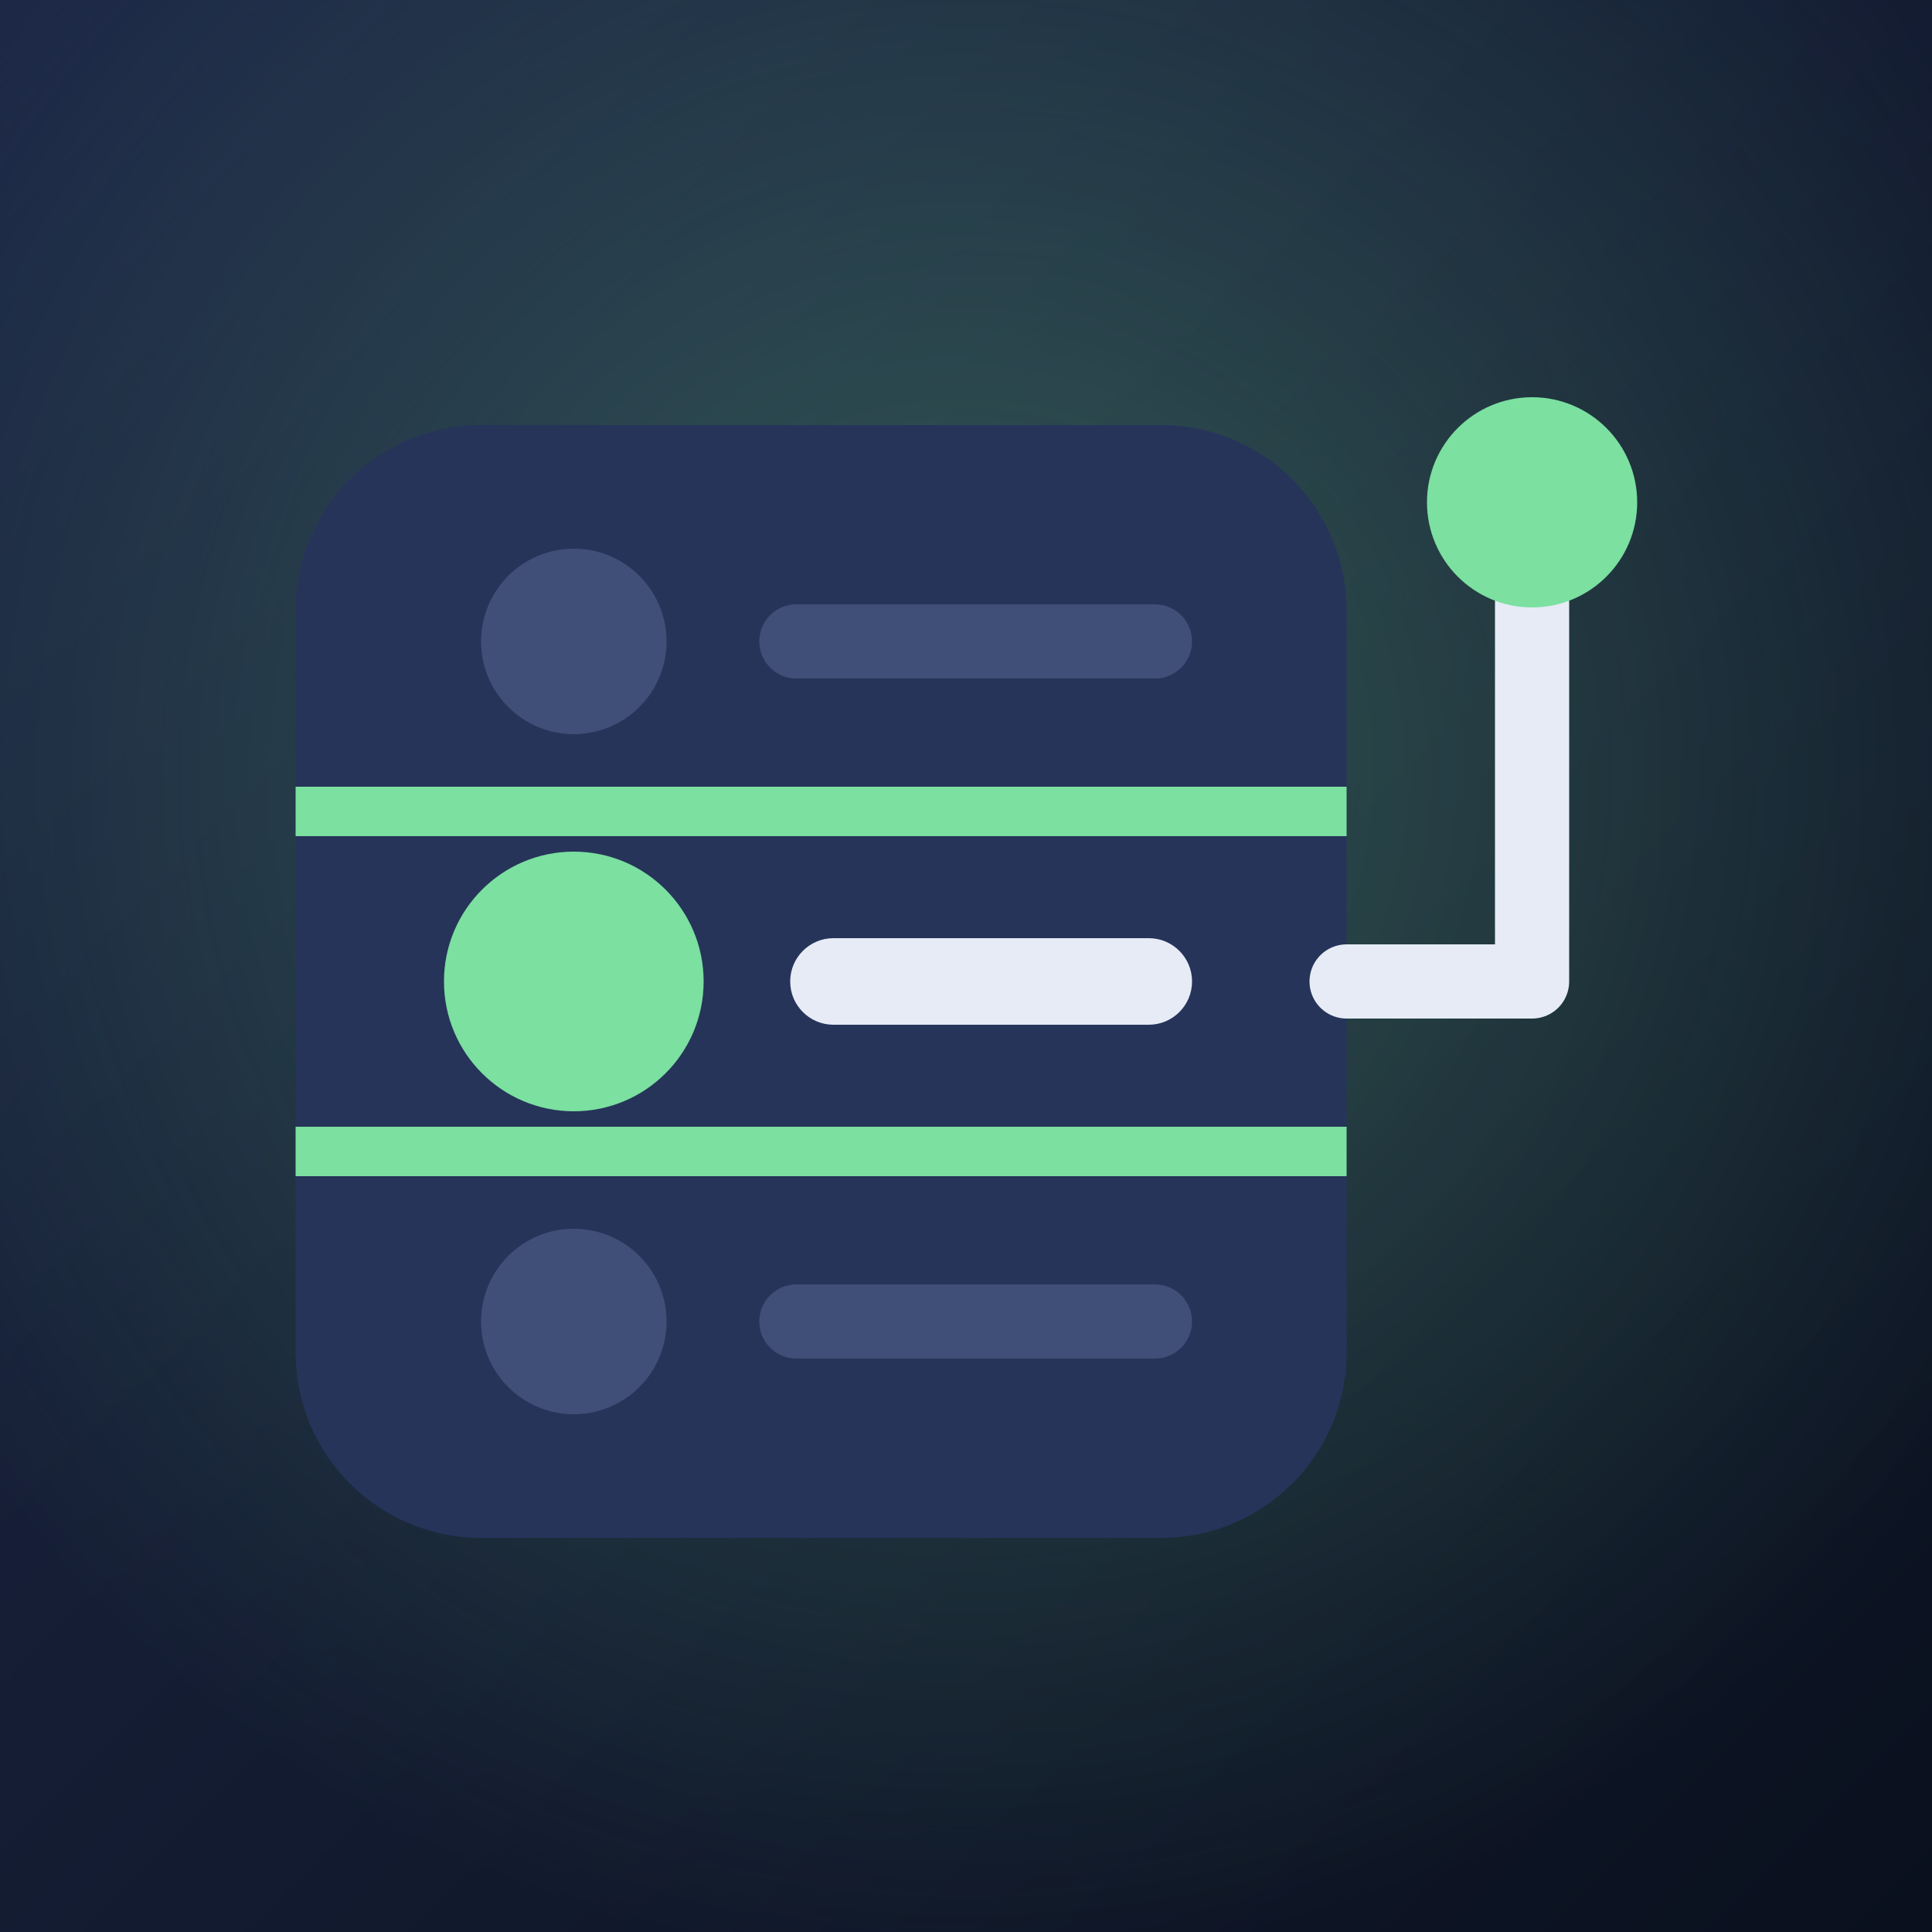
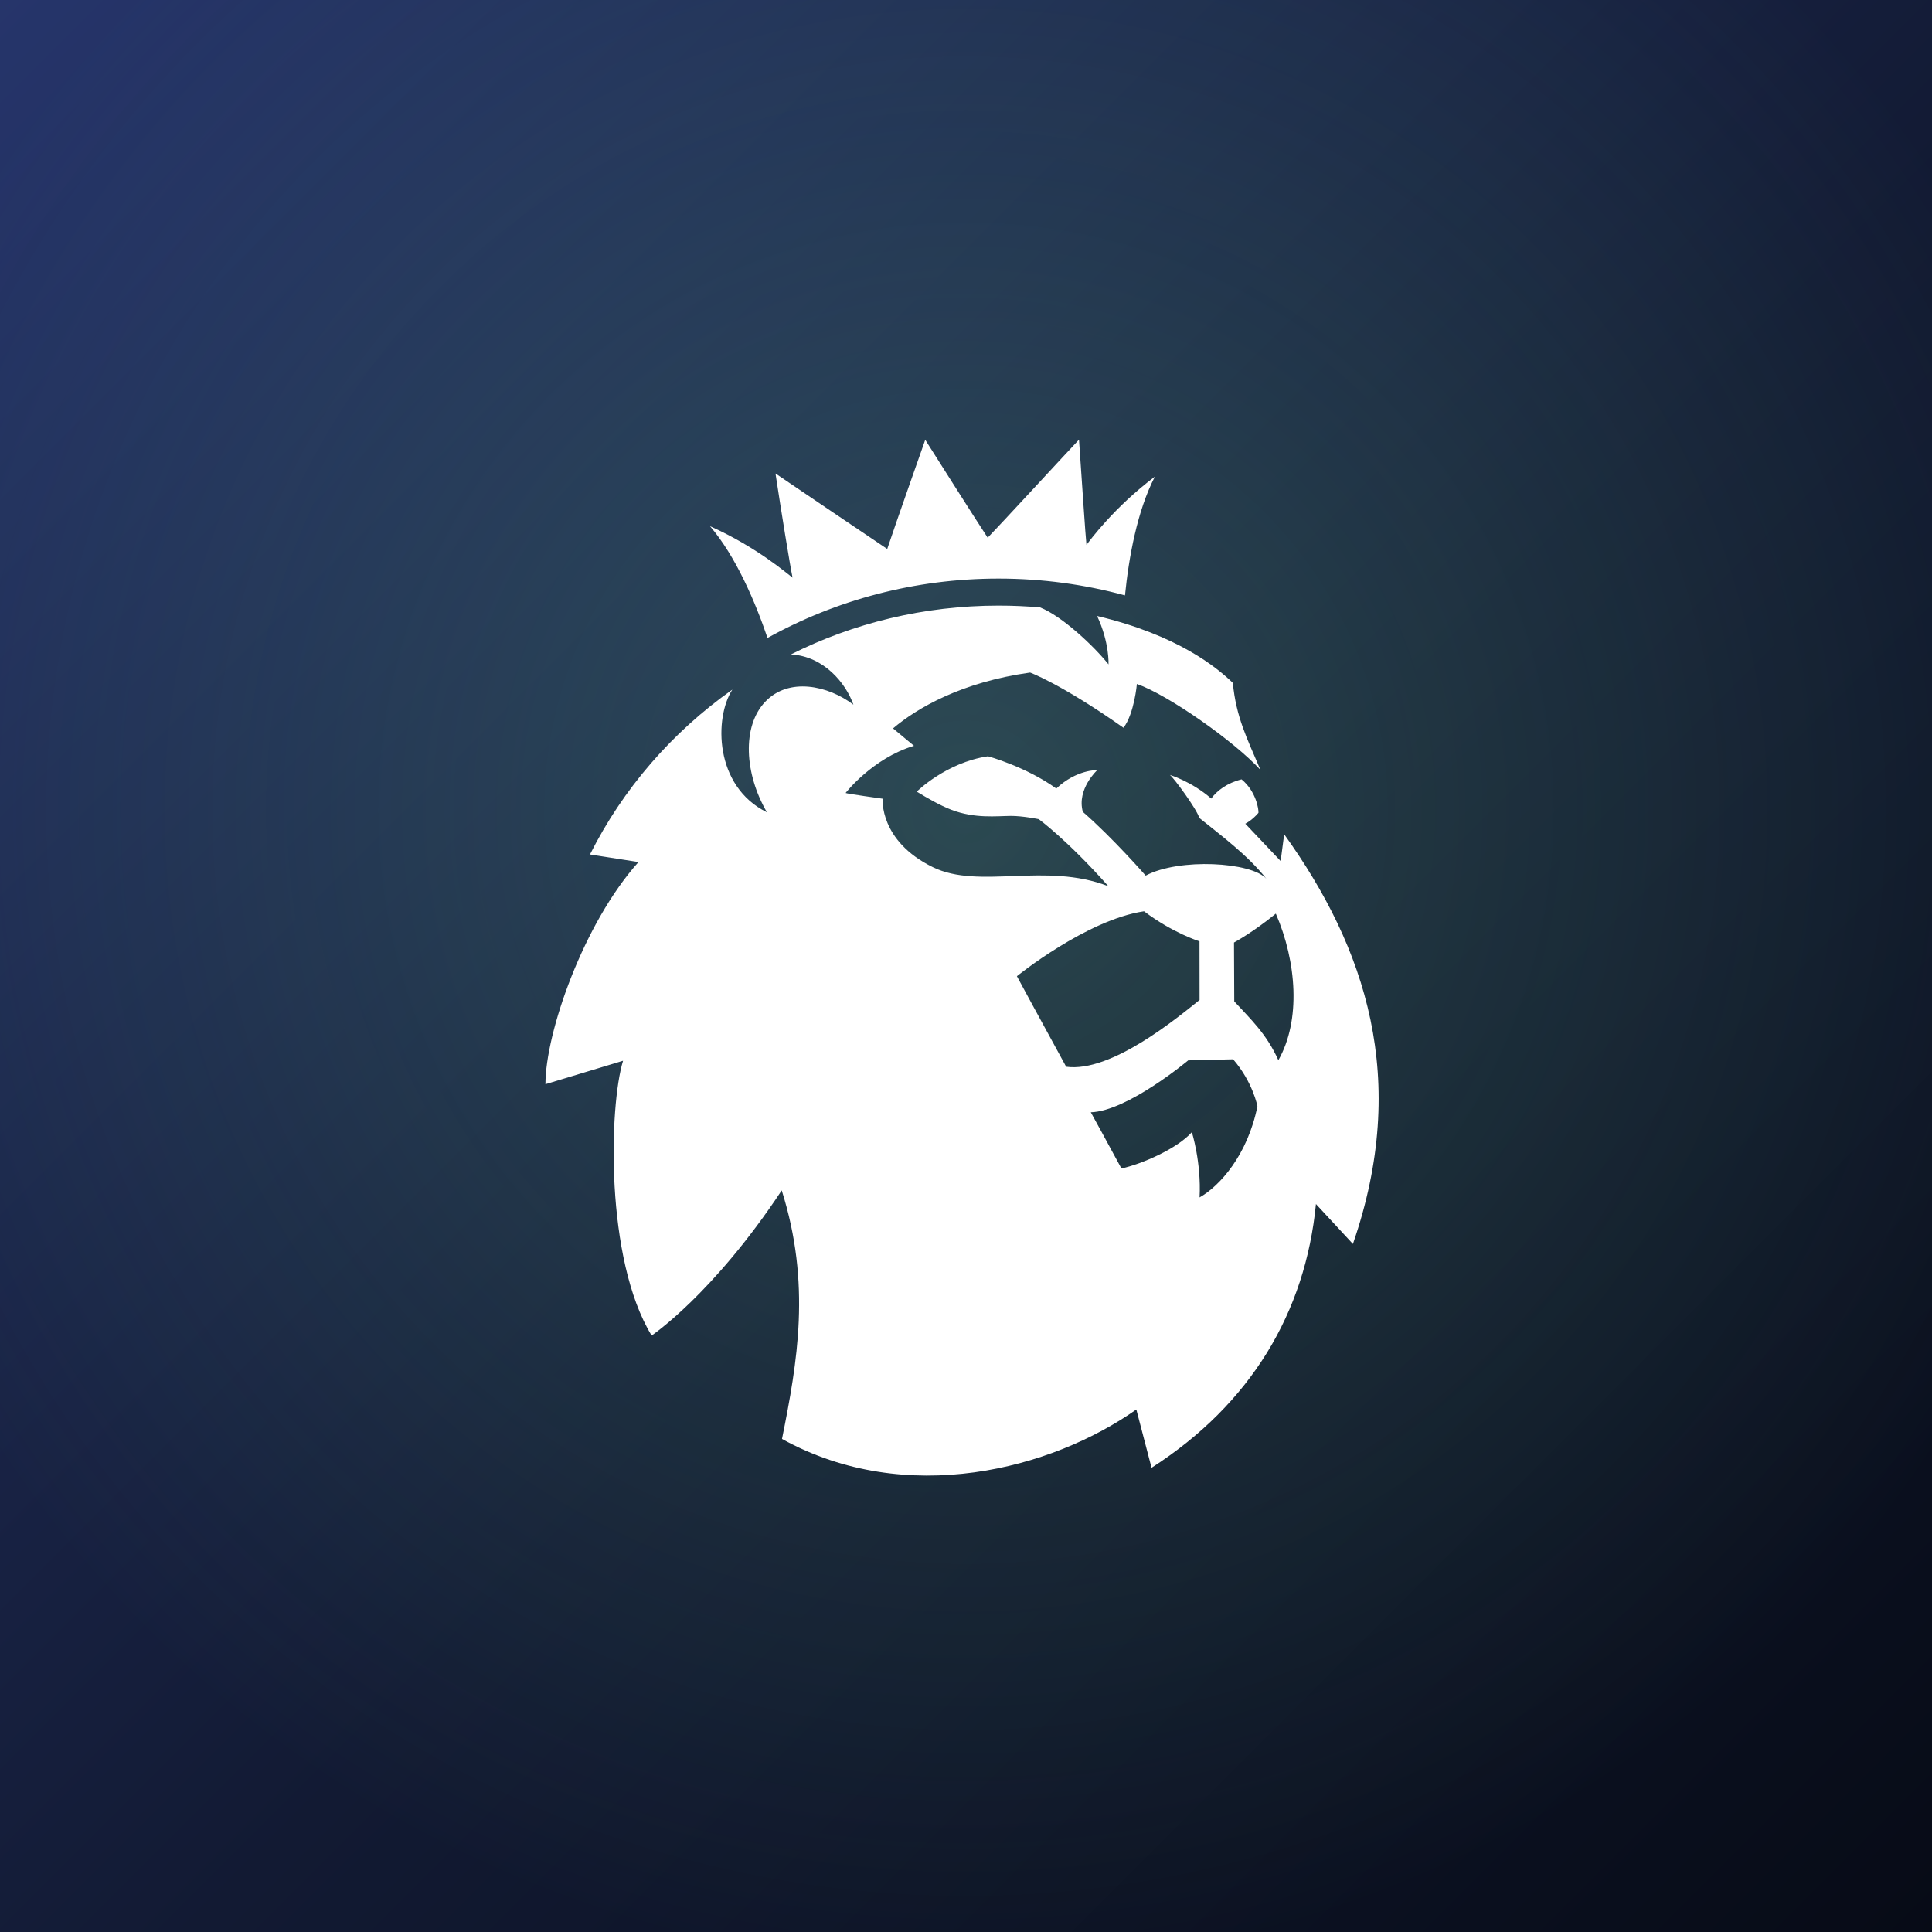
<svg xmlns="http://www.w3.org/2000/svg" width="1024" height="1024" viewBox="0 0 100 100">
  <defs>
    <linearGradient id="ig1" x1="0" y1="0" x2="1" y2="1">
-       <stop offset="0" stop-color="#1d2847" />
-       <stop offset="1" stop-color="#0a101d" />
+       <stop offset="0" stop-color="#26356b" />
+       <stop offset=".55" stop-color="#121a33" />
+       <stop offset="1" stop-color="#070b16" />
    </linearGradient>
-     <radialGradient id="ig2" cx=".5" cy=".4" r=".62">
-       <stop offset="0" stop-color="#7be0a0" stop-opacity=".30" />
+     <radialGradient id="ig2" cx=".5" cy=".42" r=".6">
+       <stop offset="0" stop-color="#7be0a0" stop-opacity=".22" />
      <stop offset="1" stop-color="#7be0a0" stop-opacity="0" />
    </radialGradient>
  </defs>
  <rect width="100" height="100" fill="url(#ig1)" />
  <rect width="100" height="100" fill="url(#ig2)" />
-   <g transform="translate(10.5 12.4) scale(1.6)">
-     <rect x="3" y="6" width="34" height="36" rx="6" fill="#26345a" />
-     <circle cx="12" cy="13" r="3" fill="#3f4f77" />
-     <rect x="18" y="11.8" width="14" height="2.4" rx="1.2" fill="#3f4f77" />
-     <circle cx="12" cy="24" r="4.2" fill="#7be0a0" />
-     <rect x="19" y="22.6" width="13" height="2.8" rx="1.4" fill="#e6ebf5" />
-     <circle cx="12" cy="35" r="3" fill="#3f4f77" />
-     <rect x="18" y="33.8" width="14" height="2.4" rx="1.2" fill="#3f4f77" />
-     <path d="M3 18.5H37M3 29.5H37" stroke="#7be0a0" stroke-width="1.6" fill="none" />
-     <path d="M37 24H43V11" stroke="#e6ebf5" stroke-width="2.4" fill="none" stroke-linecap="round" stroke-linejoin="round" />
-     <circle cx="43" cy="8.5" r="3.4" fill="#7be0a0" />
-   </g>
+   <svg x="24.5" y="21.5" width="51" height="56" viewBox="-6 -2 82 90" preserveAspectRatio="xMidYMid meet">
+     <path d="m 157.587,57.51 0.563,-2.387 4.563,0 0,17.973 c 0,3.51 -0.982,5.967 -3.299,7.792 -1.754,1.334 -4.143,2.316 -7.02,2.316 -3.932,0 -6.74,-1.334 -8.986,-3.51 l 2.879,-4.002 c 1.404,1.334 3.299,2.528 5.756,2.528 3.861,0 5.545,-1.896 5.545,-4.704 l 0,-1.334 c -1.543,1.615 -3.368,2.246 -5.404,2.246 -5.336,0 -9.548,-4.353 -9.548,-9.898 0,-5.477 4.353,-9.688 9.688,-9.688 2.176,10e-4 4.141,1.053 5.263,2.668 m -4.631,2.037 c -2.737,0 -4.915,2.105 -4.915,4.983 0,2.738 2.178,4.914 4.915,4.914 2.737,0 4.913,-2.176 4.913,-4.914 0,-2.878 -2.176,-4.983 -4.913,-4.983 m -29.696,-31.241 c -2.177,0 -4.003,1.264 -4.423,3.3 l 8.704,0 c -0.42,-1.966 -2.174,-3.3 -4.281,-3.3 m 0.281,15.234 c -5.826,0 -10.109,-4.001 -10.109,-9.828 0,-5.266 3.861,-9.969 9.969,-9.969 4.563,0 9.267,3.439 9.267,9.828 0,0.491 0,1.124 -0.14,1.825 l -13.76,0 c 0.49,2.106 2.387,3.512 4.703,3.512 2.106,0 3.721,-0.773 5.055,-2.178 l 3.159,3.229 c -2.035,2.317 -4.984,3.581 -8.144,3.581 m 58.337,-15.234 c -2.176,0 -4,1.264 -4.423,3.3 l 8.705,0 c -0.42,-1.966 -2.176,-3.3 -4.282,-3.3 m 0.282,15.234 c -5.826,0 -10.109,-4.001 -10.109,-9.828 0,-5.266 3.861,-9.969 9.969,-9.969 4.563,0 9.267,3.439 9.267,9.828 0,0.491 0,1.124 -0.14,1.825 l -13.761,0 c 0.493,2.106 2.388,3.512 4.704,3.512 2.105,0 3.72,-0.773 5.055,-2.178 l 3.158,3.229 c -2.036,2.317 -4.985,3.581 -8.143,3.581 m 13.127,15.655 c -2.176,0 -4.001,1.264 -4.422,3.3 l 8.705,0 c -0.422,-1.966 -2.177,-3.3 -4.283,-3.3 m 0.281,15.233 c -5.828,0 -10.109,-4.001 -10.109,-9.828 0,-5.266 3.861,-9.969 9.969,-9.969 4.563,0 9.268,3.439 9.268,9.828 0,0.491 0,1.124 -0.143,1.825 l -13.758,0 c 0.491,2.106 2.387,3.51 4.703,3.51 2.106,0 3.721,-0.772 5.055,-2.176 l 3.158,3.229 c -2.036,2.318 -4.983,3.581 -8.143,3.581 m -86.349,-15.233 c -2.177,0 -4.001,1.264 -4.423,3.3 l 8.705,0 c -0.42,-1.966 -2.175,-3.3 -4.282,-3.3 m 0.281,15.233 c -5.826,0 -10.109,-4.001 -10.109,-9.828 0,-5.266 3.86,-9.969 9.967,-9.969 4.564,0 9.268,3.439 9.268,9.828 0,0.491 0,1.124 -0.14,1.825 l -13.761,0 c 0.492,2.106 2.389,3.51 4.705,3.51 2.105,0 3.719,-0.772 5.055,-2.176 l 3.158,3.229 c -2.035,2.318 -4.983,3.581 -8.143,3.581 m -28.852,-0.491 0,-27.87 5.545,0 0,22.605 12.075,0 0,5.265 -17.62,0 z m 21.13,-30.888 0,-18.815 4.493,0 0.563,2.738 c 0.841,-1.756 2.525,-2.948 4.773,-2.948 0.491,0 0.982,0.069 1.474,0.21 l 0,4.984 c -0.633,-0.14 -1.192,-0.211 -1.825,-0.211 -2.527,0 -4.282,1.545 -4.282,4.563 l 0,9.478 -5.196,0 z m 91.544,0 0,-18.815 4.492,0 0.562,2.738 c 0.843,-1.756 2.527,-2.948 4.774,-2.948 0.492,0 0.982,0.069 1.475,0.21 l 0,4.984 c -0.633,-0.14 -1.193,-0.211 -1.826,-0.211 -2.527,0 -4.281,1.545 -4.281,4.563 l 0,9.478 -5.196,0 z m -36.295,-11.093 c 0,-2.036 -1.123,-3.3 -2.879,-3.3 -2.035,0 -3.088,1.264 -3.088,3.371 l 0,11.021 -5.195,0 0,-11.092 c 0,-2.036 -1.123,-3.3 -2.878,-3.3 -2.036,0 -3.089,1.264 -3.089,3.371 l 0,11.021 -5.195,0 0,-18.814 4.563,0 0.563,2.457 c 0,0 1.123,-2.948 4.633,-2.948 2.178,0 4.002,0.912 5.266,2.809 l 0.141,0.21 0.141,-0.21 c 1.826,-2.598 4.072,-2.809 5.476,-2.809 4.001,0 6.739,3.019 6.739,7.301 l 0,12.005 -5.195,0 0,-11.093 -0.003,0 z m 10.46,-10.248 c -1.825,0 -3.229,-1.405 -3.229,-3.16 0,-1.825 1.404,-3.229 3.229,-3.229 1.825,0 3.229,1.403 3.229,3.229 0,1.754 -1.404,3.16 -3.229,3.16 m -2.667,2.526 5.194,0 0,18.813 -5.194,0 0,-18.813 z m -34.049,35.313 c -2.809,0 -4.913,2.105 -4.913,4.983 0,2.738 2.104,4.914 4.913,4.914 2.738,0 4.844,-2.176 4.844,-4.914 0,-2.878 -2.106,-4.983 -4.844,-4.983 m -1.053,14.881 c -4.984,0 -9.336,-4.563 -9.336,-9.898 0,-5.265 4.352,-9.688 9.336,-9.688 2.809,0 4.703,0.982 5.827,2.737 l 0.562,-2.457 4.563,0 0,18.814 -4.563,0 -0.562,-2.388 c -1.124,1.687 -3.229,2.88 -5.827,2.88 m 44.719,0 c -4.142,0 -9.195,-2.246 -9.195,-9.266 l 0,-10.04 5.193,0 0,9.688 c 0,3.229 1.476,4.633 4.002,4.633 2.316,0 4.002,-1.614 4.002,-4.633 l 0,-9.688 5.195,0 0,10.04 c 0,7.02 -5.125,9.266 -9.197,9.266 m -88.244,-46.051 3.23,0 c 2.809,0 4.844,-1.544 4.844,-4.353 0,-2.81 -2.035,-4.283 -4.844,-4.283 l -3.23,0 0,8.636 z m -5.545,14.672 0,-28.573 9.055,0 c 5.897,0 10.32,3.51 10.32,9.548 0,6.107 -4.353,9.688 -10.32,9.688 l -3.51,0 0,9.337 -5.545,0 z" fill="#fff" />
+     <path d="m 60.785,39.447 c -1.885,1.544 -3.482,2.405 -3.482,2.405 l 0.022,4.895 c 1.347,1.466 2.676,2.681 3.671,4.895 1.888,-3.316 1.525,-8.19 -0.211,-12.196 m -1.532,16.025 c 0,0 -0.385,-2.019 -2.023,-3.904 l -3.736,0.089 c 0,0 -5.036,4.222 -8.108,4.322 0,0 1.692,3.071 2.549,4.676 1.688,-0.361 4.662,-1.661 5.861,-3.022 0,0 0.792,2.49 0.643,5.43 1.681,-0.949 3.998,-3.528 4.815,-7.591 m -4.815,-8.841 -0.007,-4.878 c 0,0 -2.233,-0.698 -4.615,-2.501 -4.786,0.705 -10.581,5.402 -10.581,5.402 0,0 1.957,3.624 4.1,7.534 3.765,0.514 9.314,-4.127 11.104,-5.558 m 12.763,20.311 -3.079,-3.326 c -0.879,8.99 -5.392,16.624 -13.682,21.948 l -1.267,-4.849 c -7.037,4.959 -19.114,8.176 -29.488,2.451 1.289,-6.412 2.433,-12.908 -0.022,-20.687 -5.744,8.679 -10.828,12.079 -10.828,12.079 C 4.953,68.199 5.301,55.444 6.46,51.689 L 0,53.641 C 0,49.354 3.163,40.261 7.745,35.153 L 3.711,34.523 l -0.004,0 C 6.449,29.057 10.541,24.346 15.548,20.807 l 0.007,-0.004 c -1.503,2.317 -1.525,8.034 2.879,10.209 -1.87,-3.199 -2.095,-7.152 -0.142,-9.199 1.954,-2.065 5.24,-1.357 7.338,0.244 -0.625,-1.785 -2.455,-4.031 -5.196,-4.183 l -0.004,0 c 5.178,-2.6 11.057,-4.063 17.277,-4.063 1.162,0 2.32,0.05 3.453,0.149 l 0,0 c 1.808,0.708 4.463,3.195 5.701,4.743 0,0 0.087,-1.824 -0.951,-4.028 6.736,1.601 9.949,4.276 11.296,5.565 0.276,2.841 1.147,4.545 2.299,7.244 -2.182,-2.384 -7.665,-6.231 -10.283,-7.152 0,0 -0.214,2.462 -1.115,3.645 -5.214,-3.67 -7.774,-4.594 -7.774,-4.594 -5.723,0.801 -9.405,2.954 -11.405,4.647 l 1.743,1.449 c -3.45,1.034 -5.69,3.925 -5.69,3.925 0.025,0.053 3.083,0.478 3.083,0.478 0,0 -0.312,3.503 4.183,5.7 3.853,1.881 9.39,-0.453 14.604,1.587 -3.428,-3.861 -5.799,-5.586 -5.799,-5.586 0,0 -1.362,-0.276 -2.32,-0.269 -1.198,0.007 -2.985,0.237 -4.942,-0.507 -0.937,-0.358 -2.03,-0.988 -2.887,-1.513 0,0 2.407,-2.412 5.926,-2.944 0,0 3.174,0.871 5.686,2.685 1.67,-1.587 3.413,-1.537 3.413,-1.537 0,0 -1.728,1.573 -1.206,3.478 2.509,2.182 5.232,5.306 5.232,5.306 2.774,-1.481 8.805,-1.141 10.044,0.262 -1.569,-1.987 -3.831,-3.645 -5.581,-5.062 -0.214,-0.744 -2.124,-3.337 -2.447,-3.578 0,0 1.816,0.546 3.439,1.966 0.465,-0.648 1.336,-1.307 2.524,-1.598 1.22,0.999 1.438,2.533 1.405,2.788 -0.548,0.641 -1.093,0.903 -1.093,0.903 l 2.941,3.107 0.294,-2.228 c 6.776,9.44 10.469,20.364 5.719,34.098 M 13.692,7.198 c 3.907,1.746 6.416,3.95 6.874,4.286 -0.207,-0.985 -0.977,-5.724 -1.42,-8.668 2.277,1.541 7.56,5.119 9.299,6.28 0.708,-2.129 3.163,-9.082 3.163,-9.082 0,0 4.437,7.007 5.196,8.144 C 37.73,7.212 43.031,1.456 44.404,0 c 0.229,3.312 0.541,8.048 0.621,8.76 0.265,-0.351 2.295,-3.128 5.697,-5.685 -1.474,2.834 -2.179,6.744 -2.491,9.886 -3.348,-0.91 -6.881,-1.399 -10.519,-1.399 -6.99,0 -13.555,1.792 -19.23,4.941 -1.031,-3.036 -2.647,-6.812 -4.789,-9.306" fill="#fff" />
+   </svg>
</svg>
